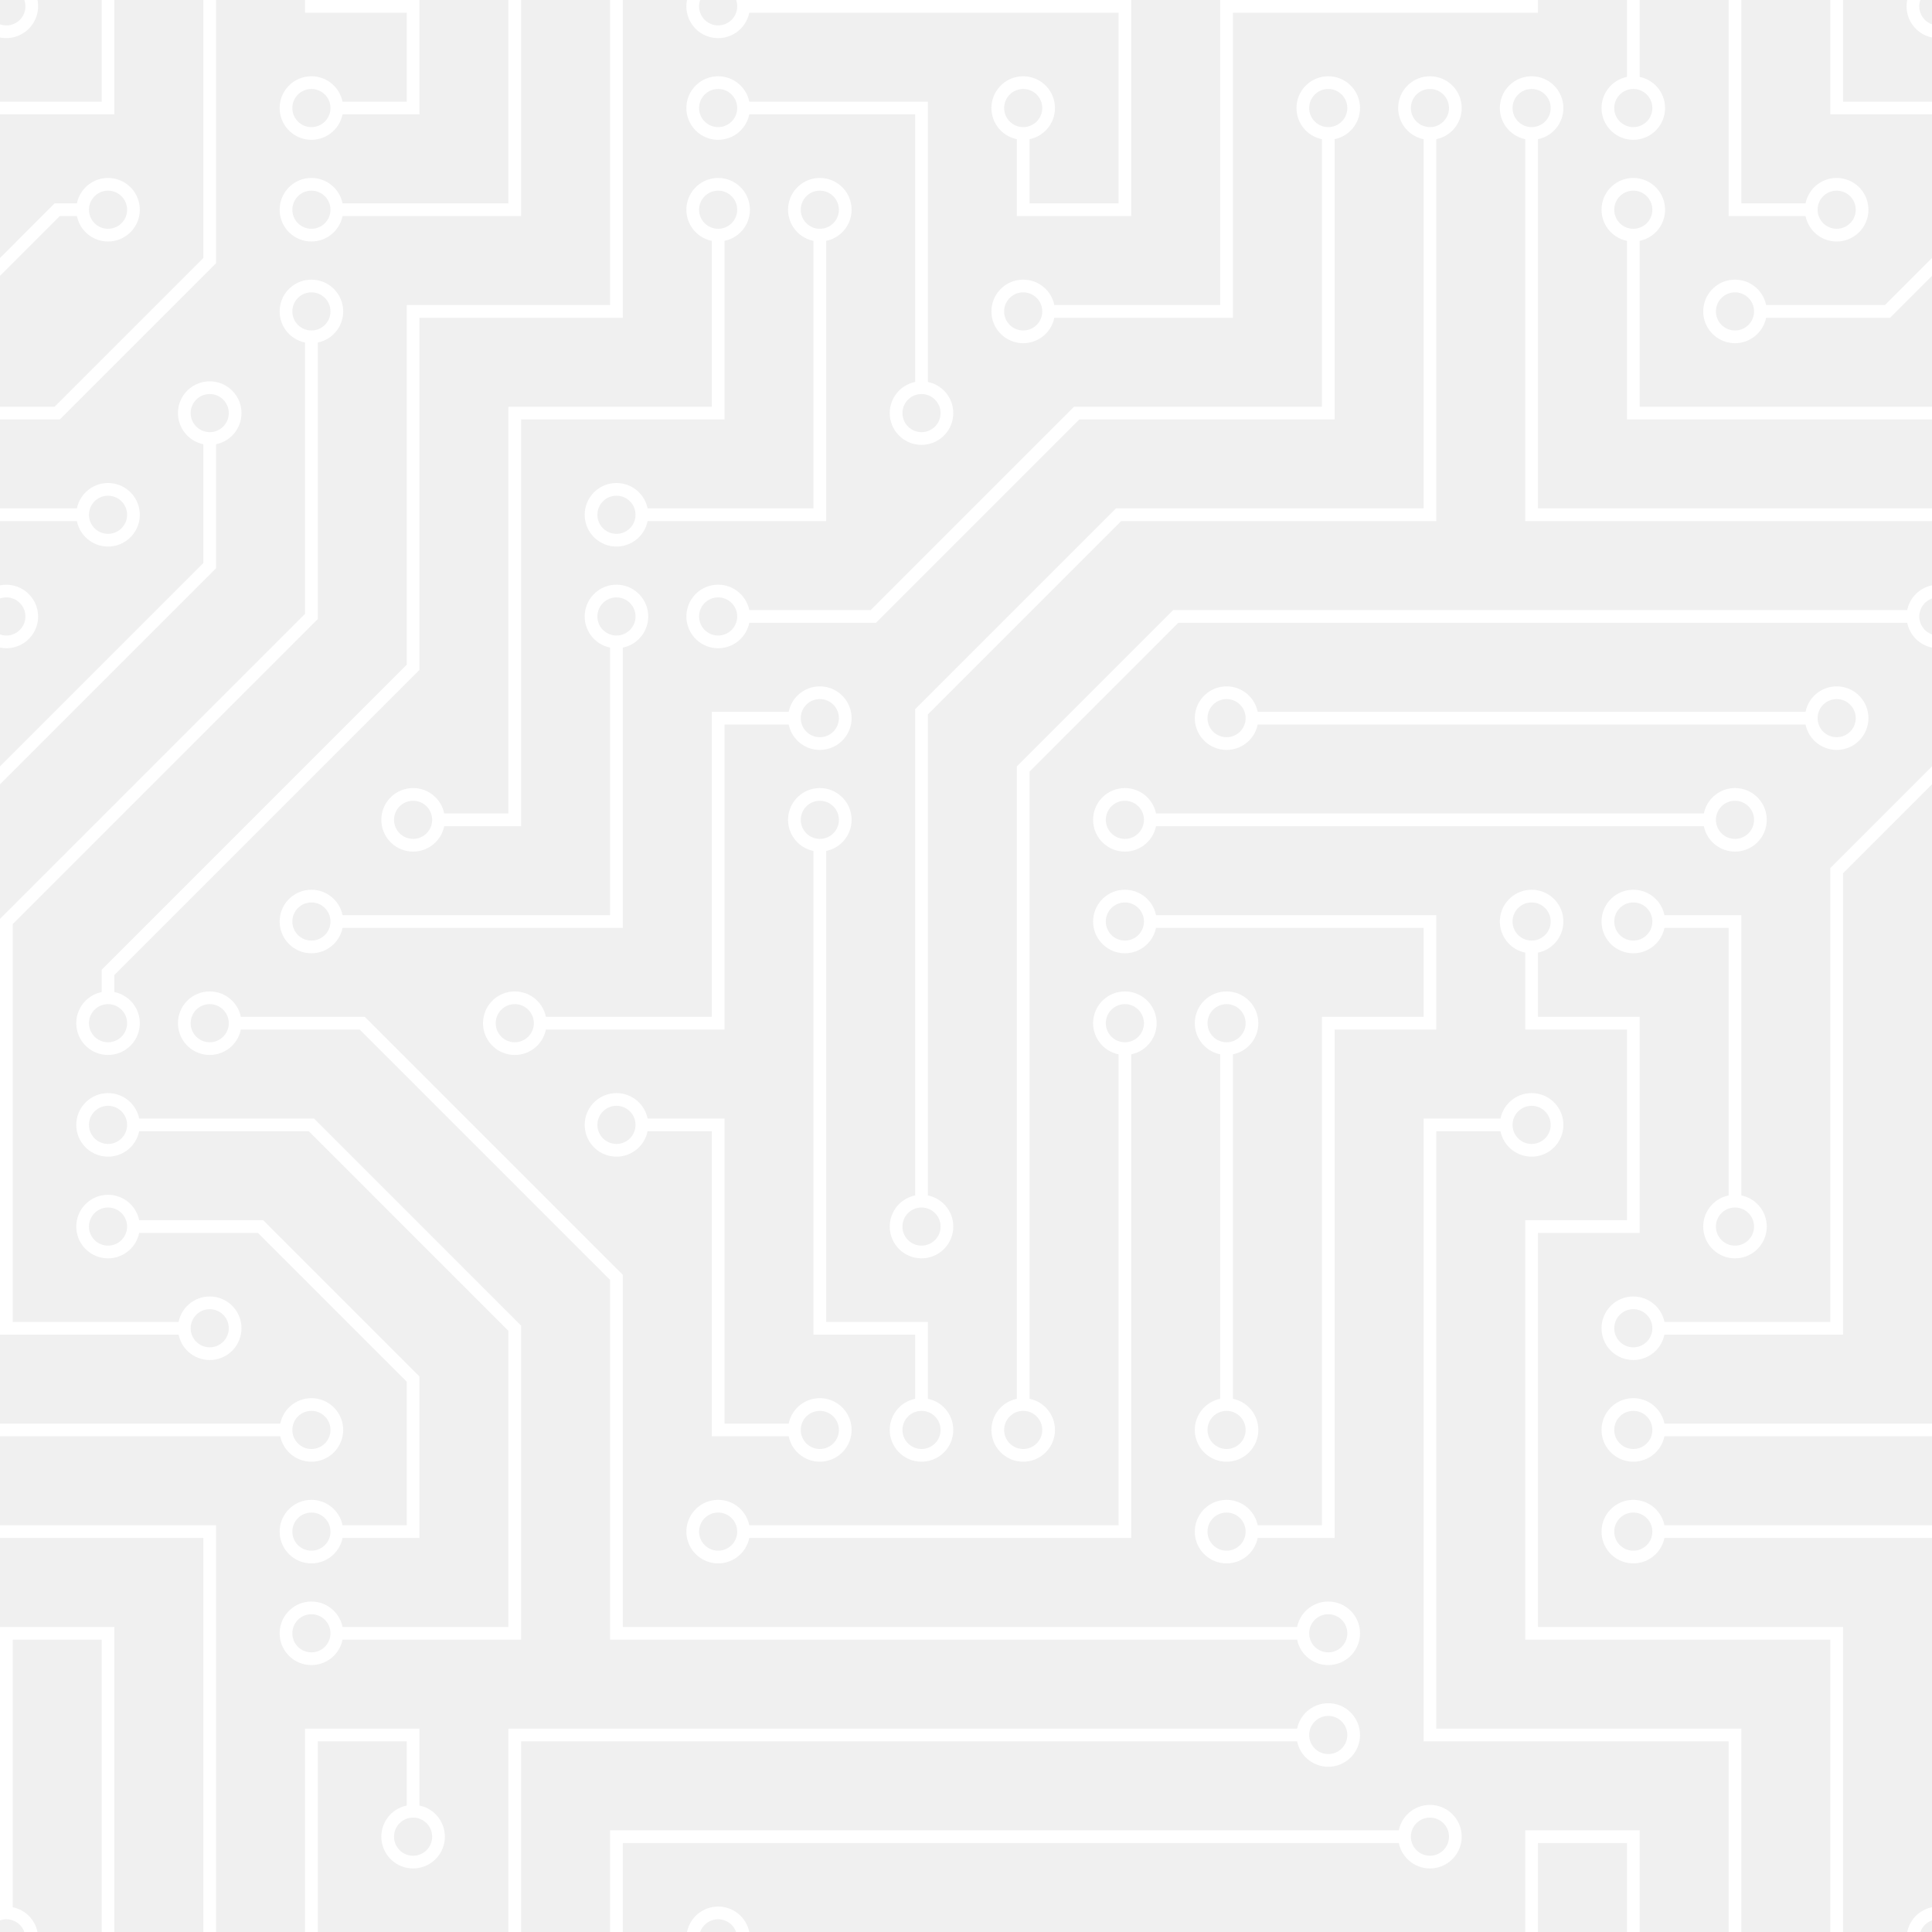
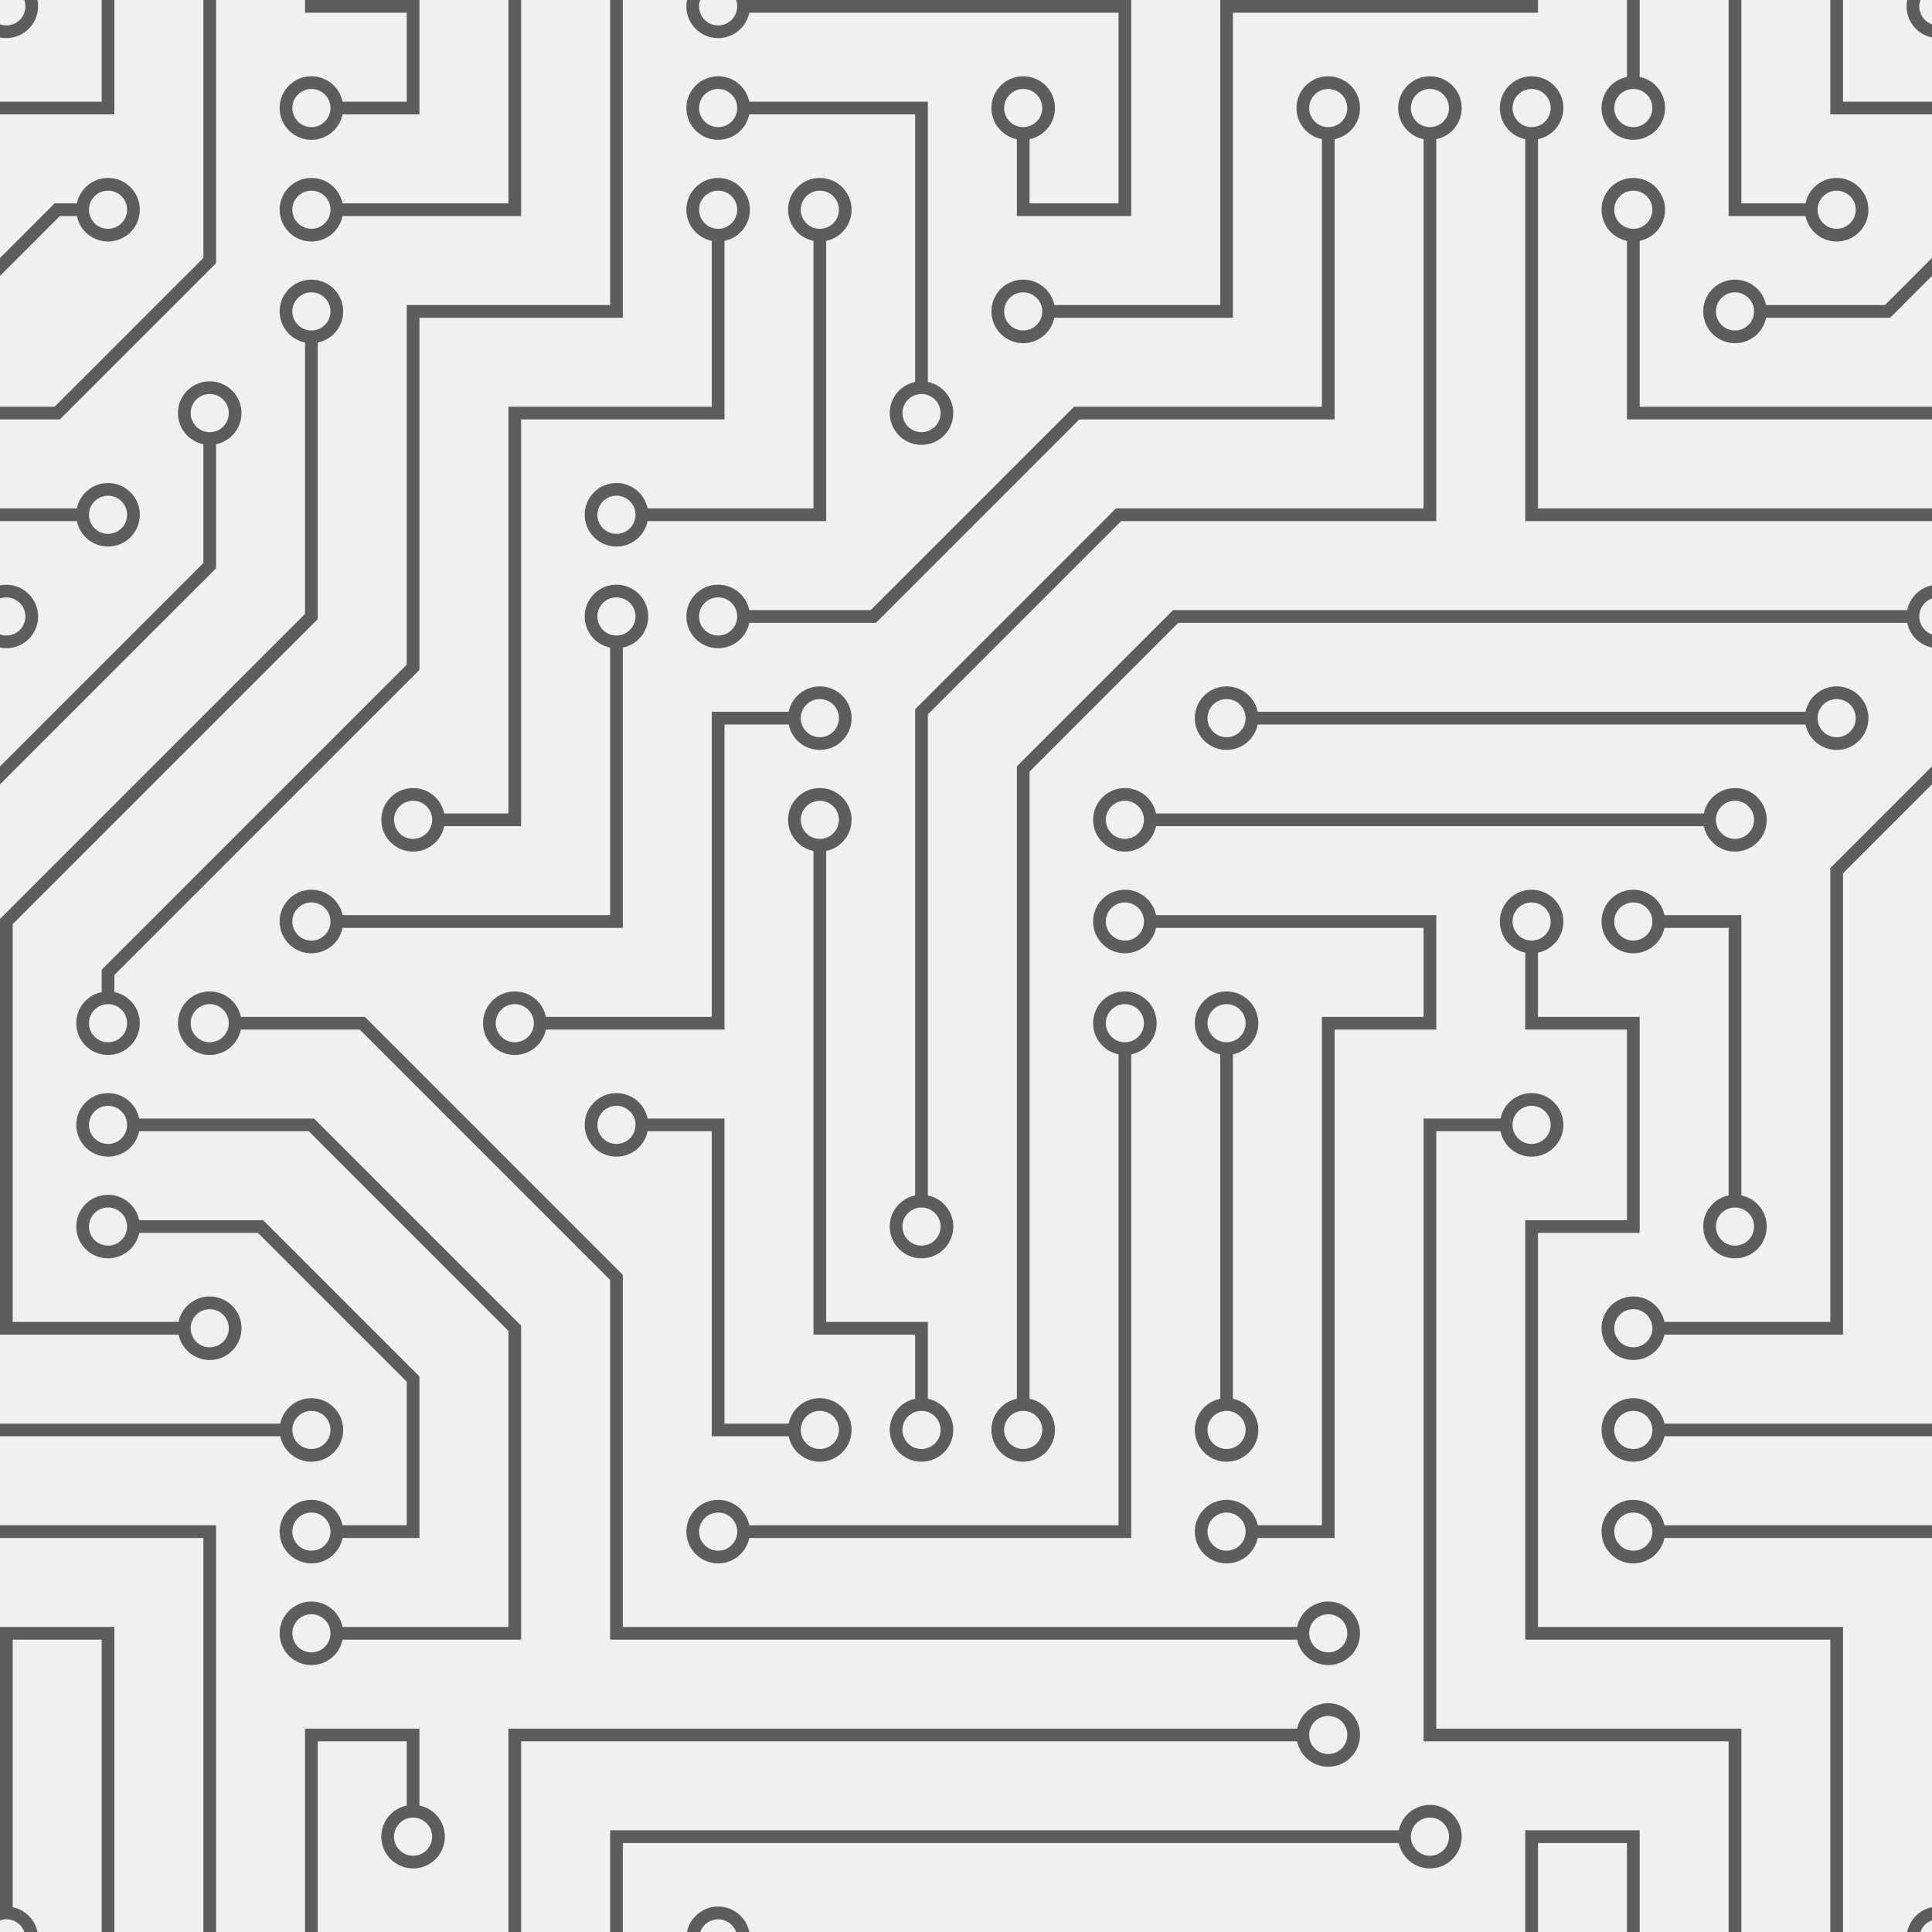
<svg xmlns="http://www.w3.org/2000/svg" viewBox="0 0 304 304" width="500" height="500">
-   <path fill="#fff" d="M44.1 224a5 5 0 1 1 0 2H0v-2h44.1zm160 48a5 5 0 1 1 0 2H82v-2h122.1zm57.8-46a5 5 0 1 1 0-2H304v2h-42.1zm0 16a5 5 0 1 1 0-2H304v2h-42.1zm6.2-114a5 5 0 1 1 0 2h-86.2a5 5 0 1 1 0-2h86.2zm-256-48a5 5 0 1 1 0 2H0v-2h12.1zm185.8 34a5 5 0 1 1 0-2h86.2a5 5 0 1 1 0 2h-86.2zM258 12.1a5 5 0 1 1-2 0V0h2v12.1zm-64 208a5 5 0 1 1-2 0v-54.2a5 5 0 1 1 2 0v54.2zm48-198.2V80h62v2h-64V21.9a5 5 0 1 1 2 0zm16 16V64h46v2h-48V37.9a5 5 0 1 1 2 0zm-128 96V208h16v12.1a5 5 0 1 1-2 0V210h-16v-76.1a5 5 0 1 1 2 0zm-5.9-21.9a5 5 0 1 1 0 2H114v48H85.9a5 5 0 1 1 0-2H112v-48h12.1zm-6.2 130a5 5 0 1 1 0-2H176v-74.1a5 5 0 1 1 2 0V242h-60.1zm-16-64a5 5 0 1 1 0-2H114v48h10.1a5 5 0 1 1 0 2H112v-48h-10.1zM66 284.1a5 5 0 1 1-2 0V274H50v30h-2v-32h18v12.1zM236.1 176a5 5 0 1 1 0 2H226v94h48v32h-2v-30h-48v-98h12.1zm25.8-30a5 5 0 1 1 0-2H274v44.1a5 5 0 1 1-2 0V146h-10.1zm-64 96a5 5 0 1 1 0-2H208v-80h16v-14h-42.1a5 5 0 1 1 0-2H226v18h-16v80h-12.1zm86.2-210a5 5 0 1 1 0 2H272V0h2v32h10.1zM98 101.9V146H53.9a5 5 0 1 1 0-2H96v-42.1a5 5 0 1 1 2 0zM53.9 34a5 5 0 1 1 0-2H80V0h2v34H53.9zm60.1 3.9V66H82v64H69.9a5 5 0 1 1 0-2H80V64h32V37.9a5 5 0 1 1 2 0zM101.9 82a5 5 0 1 1 0-2H128V37.9a5 5 0 1 1 2 0V82h-28.1zm16-64a5 5 0 1 1 0-2H146v44.1a5 5 0 1 1-2 0V18h-26.1zm102.2 270a5 5 0 1 1 0 2H98v14h-2v-16h124.1zM242 149.9V160h16v34h-16v62h48v48h-2v-46h-48v-66h16v-30h-16v-12.1a5 5 0 1 1 2 0zM53.9 18a5 5 0 1 1 0-2H64V2H48V0h18v18H53.9zm112 32a5 5 0 1 1 0-2H192V0h50v2h-48v48h-28.1zm-48-48a5 5 0 0 1-9.8-2h2.07a3 3 0 1 0 5.66 0H178v34h-18V21.9a5 5 0 1 1 2 0V32h14V2h-58.1zm0 96a5 5 0 1 1 0-2H137l32-32h39V21.9a5 5 0 1 1 2 0V66h-40.17l-32 32H117.9zm28.1 90.1a5 5 0 1 1-2 0v-76.51L175.59 80H224V21.9a5 5 0 1 1 2 0V82h-49.59L146 112.41v75.69zm16 32a5 5 0 1 1-2 0v-99.51L184.59 96H300.1a5 5 0 0 1 3.9-3.9v2.07a3 3 0 0 0 0 5.66v2.07a5 5 0 0 1-3.9-3.9H185.41L162 121.41v98.69zm-144-64a5 5 0 1 1-2 0v-3.51l48-48V48h32V0h2v50H66v55.41l-48 48v2.69zM50 53.9v43.51l-48 48V208h26.1a5 5 0 1 1 0 2H0v-65.41l48-48V53.9a5 5 0 1 1 2 0zm-16 16V89.41l-34 34v-2.82l32-32V69.9a5 5 0 1 1 2 0zM12.1 32a5 5 0 1 1 0 2H9.41L0 43.41V40.6L8.59 32h3.51zm265.8 18a5 5 0 1 1 0-2h18.69l7.41-7.41v2.82L297.41 50H277.9zm-16 160a5 5 0 1 1 0-2H288v-71.41l16-16v2.82l-14 14V210h-28.1zm-208 32a5 5 0 1 1 0-2H64v-22.59L40.59 194H21.9a5 5 0 1 1 0-2H41.41L66 216.59V242H53.9zm150.2 14a5 5 0 1 1 0 2H96v-56.6L56.6 162H37.9a5 5 0 1 1 0-2h19.5L98 200.6V256h106.1zm-150.2 2a5 5 0 1 1 0-2H80v-46.59L48.59 178H21.9a5 5 0 1 1 0-2H49.41L82 208.59V258H53.9zM34 39.8v1.61L9.41 66H0v-2h8.59L32 40.59V0h2v39.8zM2 300.1a5 5 0 0 1 3.9 3.9H3.83A3 3 0 0 0 0 302.17V256h18v48h-2v-46H2v42.1zM34 241v63h-2v-62H0v-2h34v1zM17 18H0v-2h16V0h2v18h-1zm273-2h14v2h-16V0h2v16zm-32 273v15h-2v-14h-14v14h-2v-16h18v1zM0 92.1A5.02 5.02 0 0 1 6 97a5 5 0 0 1-6 4.9v-2.07a3 3 0 1 0 0-5.66V92.1zM80 272h2v32h-2v-32zm37.9 32h-2.07a3 3 0 0 0-5.66 0h-2.07a5 5 0 0 1 9.8 0zM5.9 0A5.02 5.02 0 0 1 0 5.9V3.83A3 3 0 0 0 3.83 0H5.9zm294.2 0h2.07A3 3 0 0 0 304 3.83V5.9a5 5 0 0 1-3.9-5.9zm3.9 300.1v2.07a3 3 0 0 0-1.83 1.83h-2.07a5 5 0 0 1 3.9-3.9zM97 100a3 3 0 1 0 0-6 3 3 0 0 0 0 6zm0-16a3 3 0 1 0 0-6 3 3 0 0 0 0 6zm16 16a3 3 0 1 0 0-6 3 3 0 0 0 0 6zm16 16a3 3 0 1 0 0-6 3 3 0 0 0 0 6zm0 16a3 3 0 1 0 0-6 3 3 0 0 0 0 6zm-48 32a3 3 0 1 0 0-6 3 3 0 0 0 0 6zm16 16a3 3 0 1 0 0-6 3 3 0 0 0 0 6zm32 48a3 3 0 1 0 0-6 3 3 0 0 0 0 6zm-16 16a3 3 0 1 0 0-6 3 3 0 0 0 0 6zm32-16a3 3 0 1 0 0-6 3 3 0 0 0 0 6zm0-32a3 3 0 1 0 0-6 3 3 0 0 0 0 6zm16 32a3 3 0 1 0 0-6 3 3 0 0 0 0 6zm32 16a3 3 0 1 0 0-6 3 3 0 0 0 0 6zm0-16a3 3 0 1 0 0-6 3 3 0 0 0 0 6zm-16-64a3 3 0 1 0 0-6 3 3 0 0 0 0 6zm16 0a3 3 0 1 0 0-6 3 3 0 0 0 0 6zm16 96a3 3 0 1 0 0-6 3 3 0 0 0 0 6zm0 16a3 3 0 1 0 0-6 3 3 0 0 0 0 6zm16 16a3 3 0 1 0 0-6 3 3 0 0 0 0 6zm16-144a3 3 0 1 0 0-6 3 3 0 0 0 0 6zm0 32a3 3 0 1 0 0-6 3 3 0 0 0 0 6zm16-32a3 3 0 1 0 0-6 3 3 0 0 0 0 6zm16-16a3 3 0 1 0 0-6 3 3 0 0 0 0 6zm-96 0a3 3 0 1 0 0-6 3 3 0 0 0 0 6zm0 16a3 3 0 1 0 0-6 3 3 0 0 0 0 6zm16-32a3 3 0 1 0 0-6 3 3 0 0 0 0 6zm96 0a3 3 0 1 0 0-6 3 3 0 0 0 0 6zm-16-64a3 3 0 1 0 0-6 3 3 0 0 0 0 6zm16-16a3 3 0 1 0 0-6 3 3 0 0 0 0 6zm-32 0a3 3 0 1 0 0-6 3 3 0 0 0 0 6zm0-16a3 3 0 1 0 0-6 3 3 0 0 0 0 6zm-16 0a3 3 0 1 0 0-6 3 3 0 0 0 0 6zm-16 0a3 3 0 1 0 0-6 3 3 0 0 0 0 6zm-16 0a3 3 0 1 0 0-6 3 3 0 0 0 0 6zM49 36a3 3 0 1 0 0-6 3 3 0 0 0 0 6zm-32 0a3 3 0 1 0 0-6 3 3 0 0 0 0 6zm32 16a3 3 0 1 0 0-6 3 3 0 0 0 0 6zM33 68a3 3 0 1 0 0-6 3 3 0 0 0 0 6zm16-48a3 3 0 1 0 0-6 3 3 0 0 0 0 6zm0 240a3 3 0 1 0 0-6 3 3 0 0 0 0 6zm16 32a3 3 0 1 0 0-6 3 3 0 0 0 0 6zm-16-64a3 3 0 1 0 0-6 3 3 0 0 0 0 6zm0 16a3 3 0 1 0 0-6 3 3 0 0 0 0 6zm-16-32a3 3 0 1 0 0-6 3 3 0 0 0 0 6zm80-176a3 3 0 1 0 0-6 3 3 0 0 0 0 6zm16 0a3 3 0 1 0 0-6 3 3 0 0 0 0 6zm-16-16a3 3 0 1 0 0-6 3 3 0 0 0 0 6zm32 48a3 3 0 1 0 0-6 3 3 0 0 0 0 6zm16-16a3 3 0 1 0 0-6 3 3 0 0 0 0 6zm0-32a3 3 0 1 0 0-6 3 3 0 0 0 0 6zm112 176a3 3 0 1 0 0-6 3 3 0 0 0 0 6zm-16 16a3 3 0 1 0 0-6 3 3 0 0 0 0 6zm0 16a3 3 0 1 0 0-6 3 3 0 0 0 0 6zm0 16a3 3 0 1 0 0-6 3 3 0 0 0 0 6zM17 180a3 3 0 1 0 0-6 3 3 0 0 0 0 6zm0 16a3 3 0 1 0 0-6 3 3 0 0 0 0 6zm0-32a3 3 0 1 0 0-6 3 3 0 0 0 0 6zm16 0a3 3 0 1 0 0-6 3 3 0 0 0 0 6zM17 84a3 3 0 1 0 0-6 3 3 0 0 0 0 6zm32 64a3 3 0 1 0 0-6 3 3 0 0 0 0 6zm16-16a3 3 0 1 0 0-6 3 3 0 0 0 0 6z" />
+   <path fill="#5e5d5e" d="M44.1 224a5 5 0 1 1 0 2H0v-2h44.1zm160 48a5 5 0 1 1 0 2H82v-2h122.1zm57.8-46a5 5 0 1 1 0-2H304v2h-42.1zm0 16a5 5 0 1 1 0-2H304v2h-42.1zm6.2-114a5 5 0 1 1 0 2h-86.2a5 5 0 1 1 0-2h86.2zm-256-48a5 5 0 1 1 0 2H0v-2h12.1zm185.8 34a5 5 0 1 1 0-2h86.2a5 5 0 1 1 0 2h-86.2zM258 12.1a5 5 0 1 1-2 0V0h2v12.1zm-64 208a5 5 0 1 1-2 0v-54.2a5 5 0 1 1 2 0v54.2zm48-198.2V80h62v2h-64V21.9a5 5 0 1 1 2 0zm16 16V64h46v2h-48V37.9a5 5 0 1 1 2 0zm-128 96V208h16v12.1a5 5 0 1 1-2 0V210h-16v-76.1a5 5 0 1 1 2 0zm-5.9-21.9a5 5 0 1 1 0 2H114v48H85.9a5 5 0 1 1 0-2H112v-48h12.1zm-6.2 130a5 5 0 1 1 0-2H176v-74.1a5 5 0 1 1 2 0V242h-60.1zm-16-64a5 5 0 1 1 0-2H114v48h10.1a5 5 0 1 1 0 2H112v-48h-10.1zM66 284.1a5 5 0 1 1-2 0V274H50v30h-2v-32h18v12.1zM236.1 176a5 5 0 1 1 0 2H226v94h48v32h-2v-30h-48v-98h12.1zm25.8-30a5 5 0 1 1 0-2H274v44.1a5 5 0 1 1-2 0V146h-10.1zm-64 96a5 5 0 1 1 0-2H208v-80h16v-14h-42.1a5 5 0 1 1 0-2H226v18h-16v80h-12.1zm86.2-210a5 5 0 1 1 0 2H272V0h2v32h10.1zM98 101.9V146H53.9a5 5 0 1 1 0-2H96v-42.1a5 5 0 1 1 2 0zM53.9 34a5 5 0 1 1 0-2H80V0h2v34H53.9zm60.1 3.9V66H82v64H69.9a5 5 0 1 1 0-2H80V64h32V37.9a5 5 0 1 1 2 0zM101.9 82a5 5 0 1 1 0-2H128V37.9a5 5 0 1 1 2 0V82h-28.1zm16-64a5 5 0 1 1 0-2H146v44.1a5 5 0 1 1-2 0V18h-26.1zm102.2 270a5 5 0 1 1 0 2H98v14h-2v-16h124.1zM242 149.9V160h16v34h-16v62h48v48h-2v-46h-48v-66h16v-30h-16v-12.1a5 5 0 1 1 2 0zM53.9 18a5 5 0 1 1 0-2H64V2H48V0h18v18H53.9zm112 32a5 5 0 1 1 0-2H192V0h50v2h-48v48h-28.1zm-48-48a5 5 0 0 1-9.8-2h2.07a3 3 0 1 0 5.66 0H178v34h-18V21.9a5 5 0 1 1 2 0V32h14V2h-58.1zm0 96a5 5 0 1 1 0-2H137l32-32h39V21.9a5 5 0 1 1 2 0V66h-40.17l-32 32H117.9zm28.1 90.1a5 5 0 1 1-2 0v-76.51L175.59 80H224V21.9a5 5 0 1 1 2 0V82h-49.59L146 112.41v75.69zm16 32a5 5 0 1 1-2 0v-99.51L184.59 96H300.1a5 5 0 0 1 3.9-3.9v2.07a3 3 0 0 0 0 5.66v2.07a5 5 0 0 1-3.9-3.9H185.41L162 121.41v98.69zm-144-64a5 5 0 1 1-2 0v-3.51l48-48V48h32V0h2v50H66v55.41l-48 48v2.69zM50 53.9v43.51l-48 48V208h26.1a5 5 0 1 1 0 2H0v-65.41l48-48V53.9a5 5 0 1 1 2 0zm-16 16V89.41l-34 34v-2.82l32-32V69.9a5 5 0 1 1 2 0zM12.1 32a5 5 0 1 1 0 2H9.41L0 43.41V40.6L8.59 32h3.51zm265.8 18a5 5 0 1 1 0-2h18.69l7.41-7.41v2.82L297.41 50H277.9zm-16 160a5 5 0 1 1 0-2H288v-71.41l16-16v2.82l-14 14V210h-28.1zm-208 32a5 5 0 1 1 0-2H64v-22.59L40.59 194H21.9a5 5 0 1 1 0-2H41.41L66 216.59V242H53.9zm150.2 14a5 5 0 1 1 0 2H96v-56.6L56.6 162H37.9a5 5 0 1 1 0-2h19.5L98 200.6V256h106.1zm-150.2 2a5 5 0 1 1 0-2H80v-46.59L48.59 178H21.9a5 5 0 1 1 0-2H49.41L82 208.59V258H53.9zM34 39.8v1.61L9.41 66H0v-2h8.59L32 40.59V0h2v39.8zM2 300.1a5 5 0 0 1 3.9 3.9H3.83A3 3 0 0 0 0 302.17V256h18v48h-2v-46H2v42.1zM34 241v63h-2v-62H0v-2h34v1zM17 18H0v-2h16V0h2v18h-1zm273-2h14v2h-16V0h2v16zm-32 273v15h-2v-14h-14v14h-2v-16h18v1zM0 92.1A5.02 5.02 0 0 1 6 97a5 5 0 0 1-6 4.9v-2.07a3 3 0 1 0 0-5.66V92.1zM80 272h2v32h-2v-32zm37.9 32h-2.07a3 3 0 0 0-5.66 0h-2.07a5 5 0 0 1 9.8 0zM5.9 0A5.02 5.02 0 0 1 0 5.9V3.83A3 3 0 0 0 3.83 0H5.9zm294.2 0h2.07A3 3 0 0 0 304 3.83V5.9a5 5 0 0 1-3.9-5.9zm3.9 300.1v2.07a3 3 0 0 0-1.83 1.83h-2.07a5 5 0 0 1 3.9-3.9zM97 100a3 3 0 1 0 0-6 3 3 0 0 0 0 6zm0-16a3 3 0 1 0 0-6 3 3 0 0 0 0 6zm16 16a3 3 0 1 0 0-6 3 3 0 0 0 0 6zm16 16a3 3 0 1 0 0-6 3 3 0 0 0 0 6zm0 16a3 3 0 1 0 0-6 3 3 0 0 0 0 6zm-48 32a3 3 0 1 0 0-6 3 3 0 0 0 0 6zm16 16a3 3 0 1 0 0-6 3 3 0 0 0 0 6zm32 48a3 3 0 1 0 0-6 3 3 0 0 0 0 6zm-16 16a3 3 0 1 0 0-6 3 3 0 0 0 0 6zm32-16a3 3 0 1 0 0-6 3 3 0 0 0 0 6zm0-32a3 3 0 1 0 0-6 3 3 0 0 0 0 6zm16 32a3 3 0 1 0 0-6 3 3 0 0 0 0 6zm32 16a3 3 0 1 0 0-6 3 3 0 0 0 0 6zm0-16a3 3 0 1 0 0-6 3 3 0 0 0 0 6zm-16-64a3 3 0 1 0 0-6 3 3 0 0 0 0 6zm16 0a3 3 0 1 0 0-6 3 3 0 0 0 0 6zm16 96a3 3 0 1 0 0-6 3 3 0 0 0 0 6zm0 16a3 3 0 1 0 0-6 3 3 0 0 0 0 6zm16 16a3 3 0 1 0 0-6 3 3 0 0 0 0 6zm16-144a3 3 0 1 0 0-6 3 3 0 0 0 0 6zm0 32a3 3 0 1 0 0-6 3 3 0 0 0 0 6zm16-32a3 3 0 1 0 0-6 3 3 0 0 0 0 6zm16-16a3 3 0 1 0 0-6 3 3 0 0 0 0 6zm-96 0a3 3 0 1 0 0-6 3 3 0 0 0 0 6zm0 16a3 3 0 1 0 0-6 3 3 0 0 0 0 6zm16-32a3 3 0 1 0 0-6 3 3 0 0 0 0 6zm96 0a3 3 0 1 0 0-6 3 3 0 0 0 0 6zm-16-64a3 3 0 1 0 0-6 3 3 0 0 0 0 6zm16-16a3 3 0 1 0 0-6 3 3 0 0 0 0 6zm-32 0a3 3 0 1 0 0-6 3 3 0 0 0 0 6zm0-16a3 3 0 1 0 0-6 3 3 0 0 0 0 6zm-16 0a3 3 0 1 0 0-6 3 3 0 0 0 0 6zm-16 0a3 3 0 1 0 0-6 3 3 0 0 0 0 6zm-16 0a3 3 0 1 0 0-6 3 3 0 0 0 0 6zM49 36a3 3 0 1 0 0-6 3 3 0 0 0 0 6zm-32 0a3 3 0 1 0 0-6 3 3 0 0 0 0 6zm32 16a3 3 0 1 0 0-6 3 3 0 0 0 0 6zM33 68a3 3 0 1 0 0-6 3 3 0 0 0 0 6zm16-48a3 3 0 1 0 0-6 3 3 0 0 0 0 6zm0 240a3 3 0 1 0 0-6 3 3 0 0 0 0 6zm16 32a3 3 0 1 0 0-6 3 3 0 0 0 0 6zm-16-64a3 3 0 1 0 0-6 3 3 0 0 0 0 6zm0 16a3 3 0 1 0 0-6 3 3 0 0 0 0 6zm-16-32a3 3 0 1 0 0-6 3 3 0 0 0 0 6zm80-176a3 3 0 1 0 0-6 3 3 0 0 0 0 6zm16 0a3 3 0 1 0 0-6 3 3 0 0 0 0 6zm-16-16a3 3 0 1 0 0-6 3 3 0 0 0 0 6zm32 48a3 3 0 1 0 0-6 3 3 0 0 0 0 6zm16-16a3 3 0 1 0 0-6 3 3 0 0 0 0 6zm0-32a3 3 0 1 0 0-6 3 3 0 0 0 0 6zm112 176a3 3 0 1 0 0-6 3 3 0 0 0 0 6zm-16 16a3 3 0 1 0 0-6 3 3 0 0 0 0 6zm0 16a3 3 0 1 0 0-6 3 3 0 0 0 0 6zm0 16a3 3 0 1 0 0-6 3 3 0 0 0 0 6zM17 180a3 3 0 1 0 0-6 3 3 0 0 0 0 6zm0 16a3 3 0 1 0 0-6 3 3 0 0 0 0 6zm0-32a3 3 0 1 0 0-6 3 3 0 0 0 0 6zm16 0a3 3 0 1 0 0-6 3 3 0 0 0 0 6zM17 84a3 3 0 1 0 0-6 3 3 0 0 0 0 6zm32 64a3 3 0 1 0 0-6 3 3 0 0 0 0 6zm16-16a3 3 0 1 0 0-6 3 3 0 0 0 0 6z" />
</svg>
